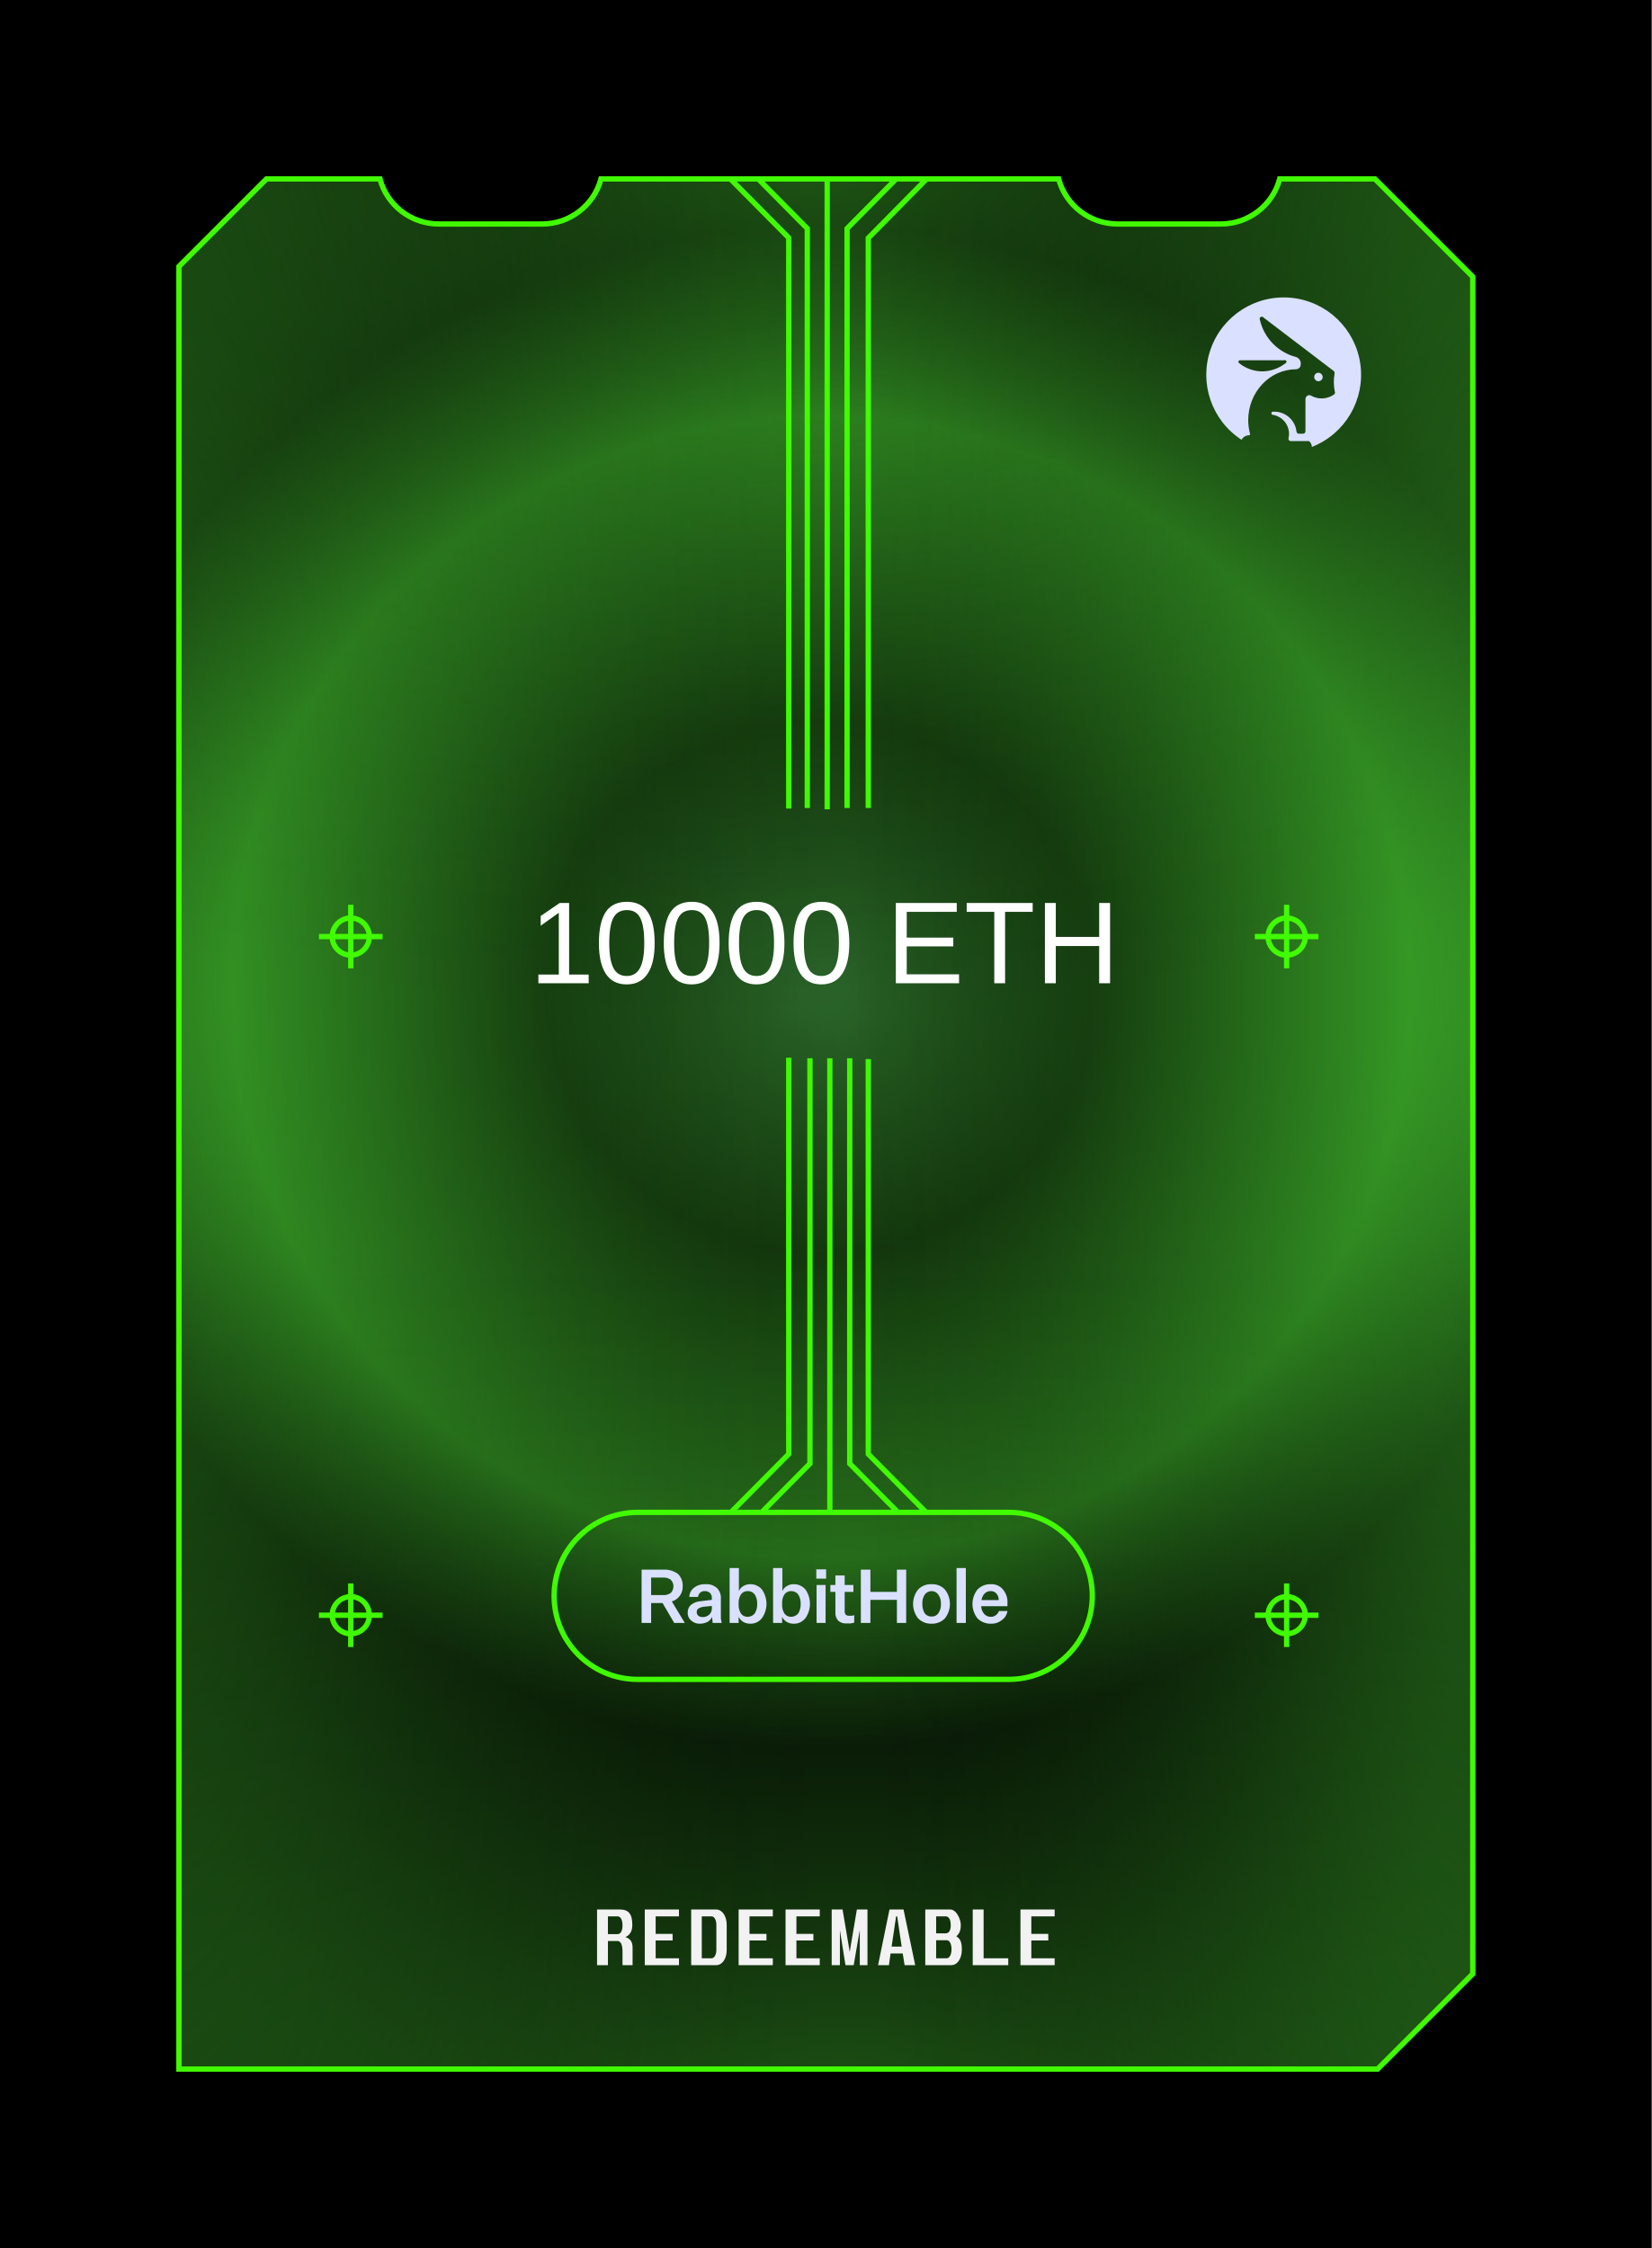
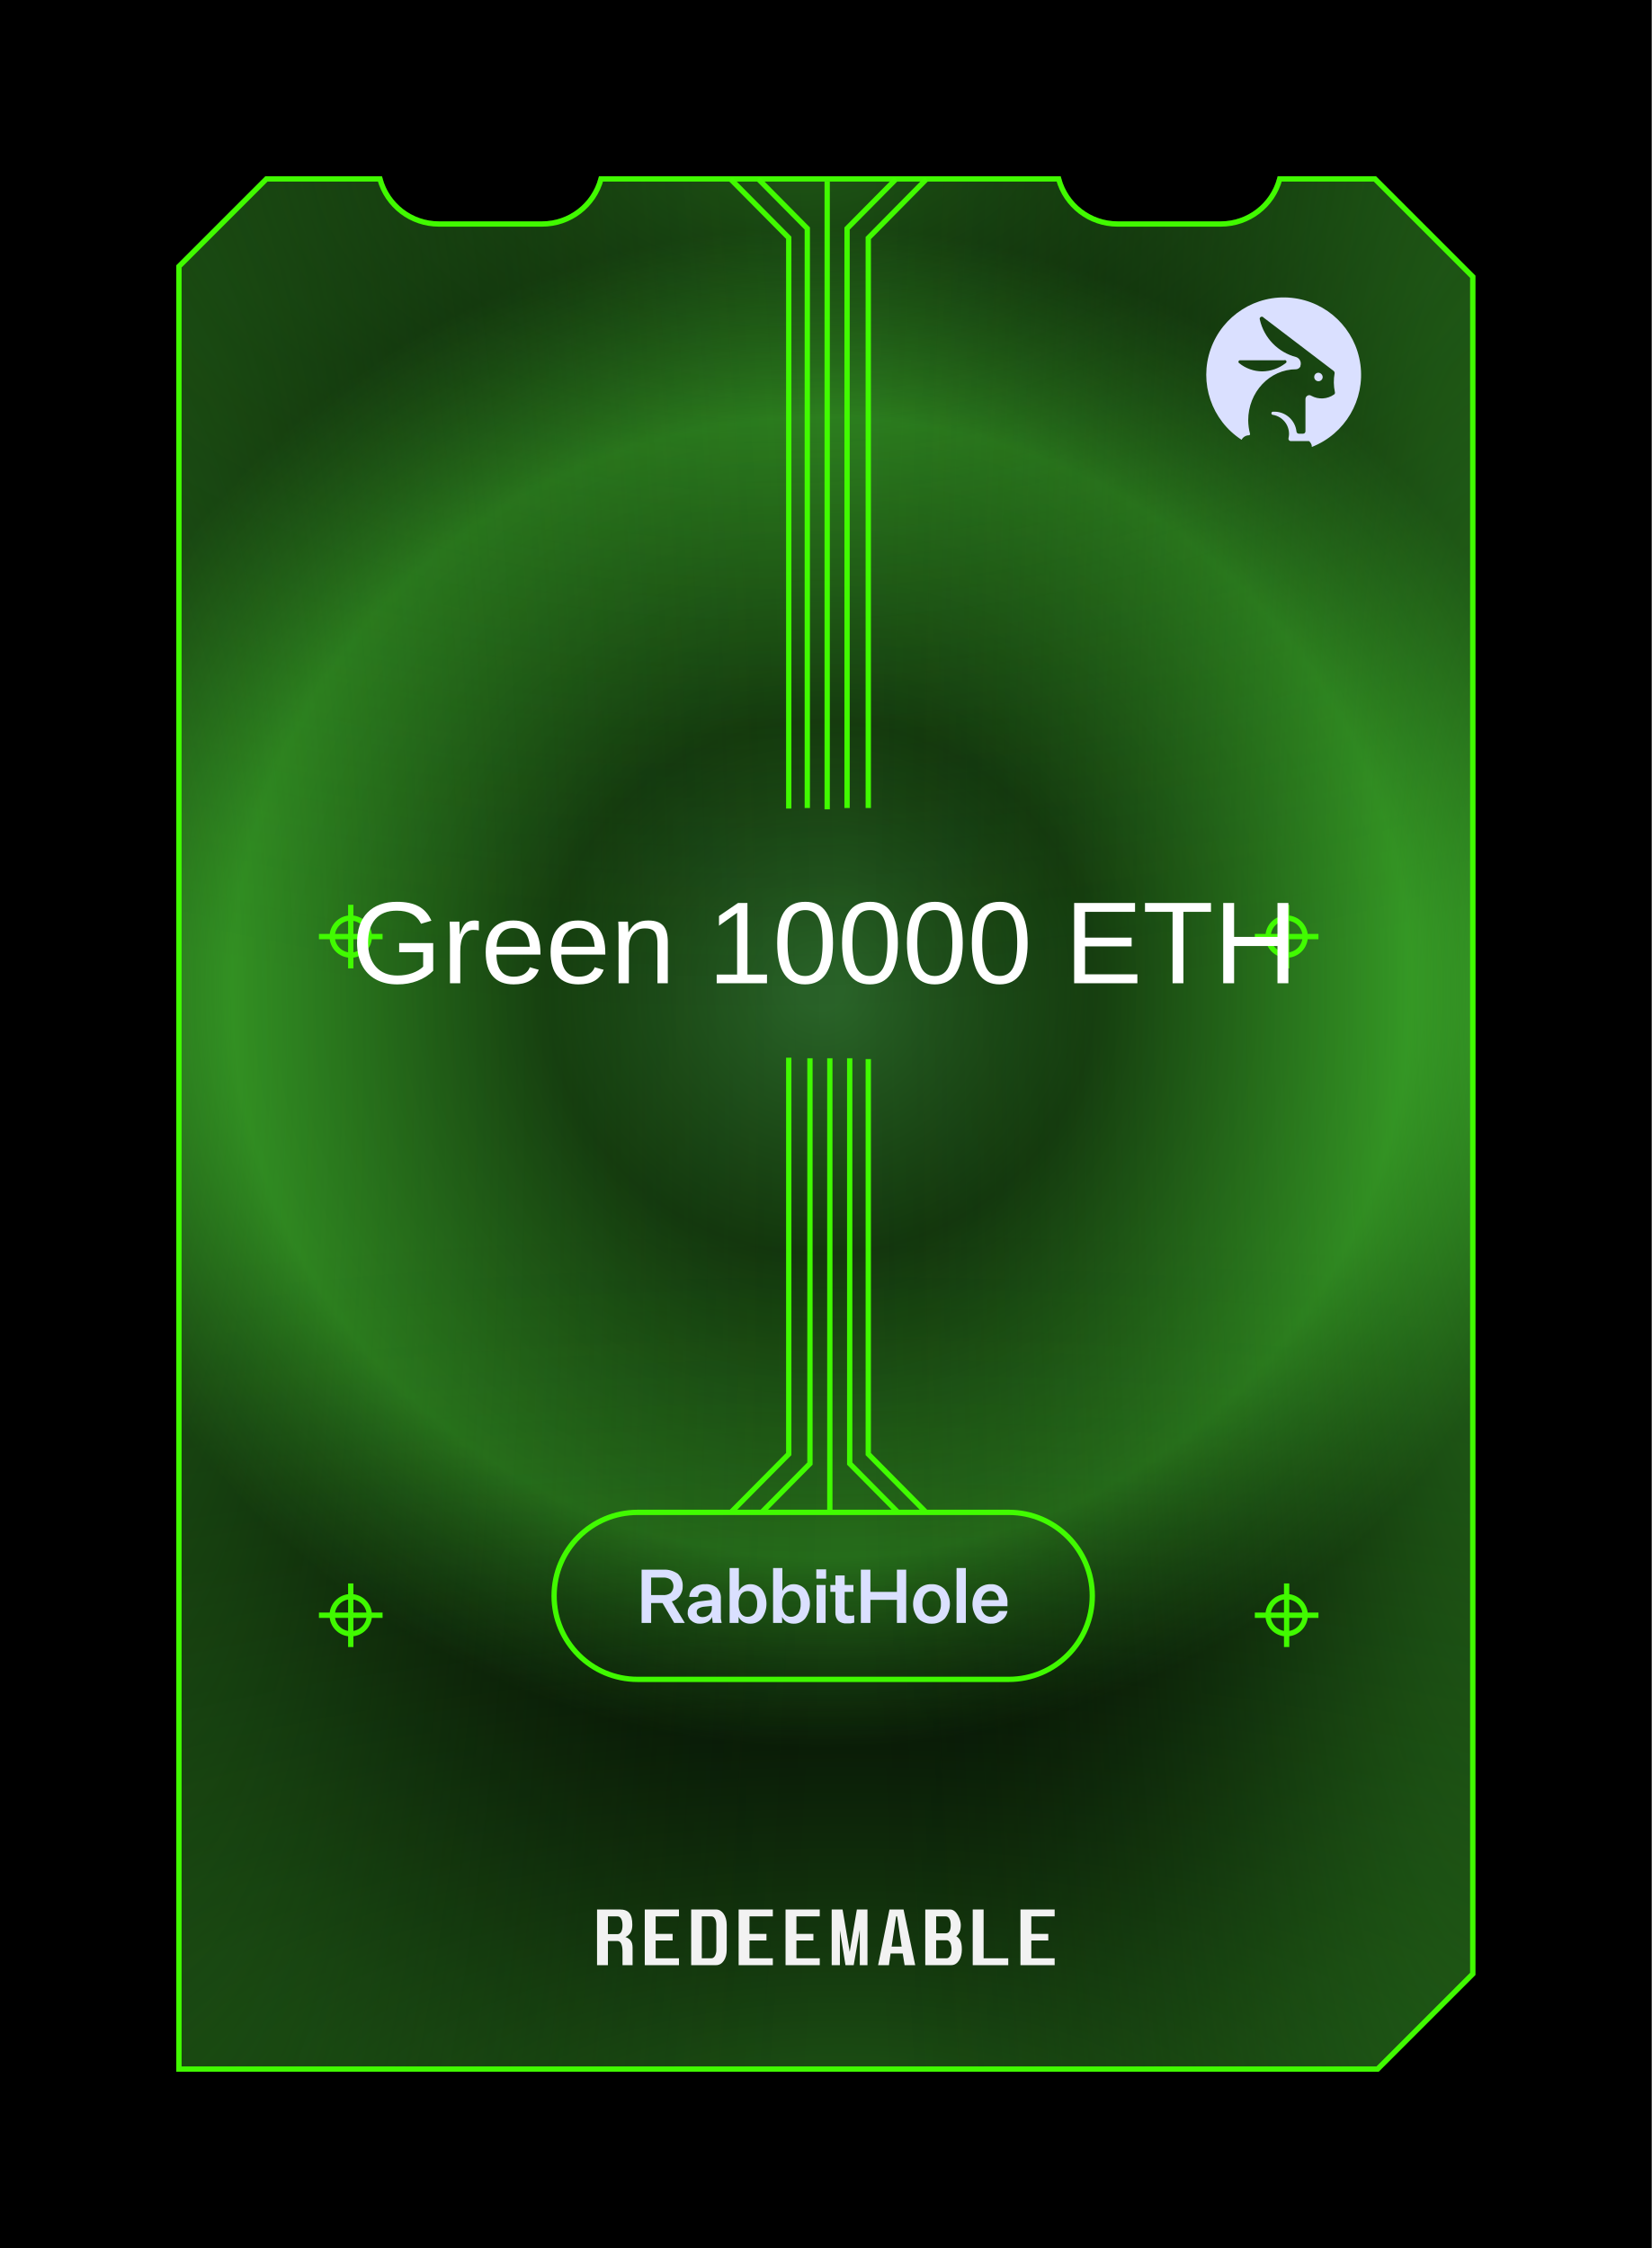
<svg xmlns="http://www.w3.org/2000/svg" xmlns:xlink="http://www.w3.org/1999/xlink" width="623" height="848">
  <defs>
    <radialGradient id="A" cx="18.03" cy="-23.85" r="1" gradientTransform="matrix(-750 4.01 -3.89 -727.99 13738.75 -17063.51)" gradientUnits="userSpaceOnUse">
      <stop offset=".01" stop-color="#6aff67" stop-opacity=".39" />
      <stop offset=".14" stop-color="#59ff3e" stop-opacity=".22" />
      <stop offset=".3" stop-color="#4ad433" stop-opacity=".52" />
      <stop offset=".4" stop-color="#3eb42b" stop-opacity="0" />
      <stop offset="1" stop-opacity="0" />
    </radialGradient>
    <radialGradient id="B" cx="17.91" cy="-23.86" r="1" gradientTransform="matrix(8,333,-579.59,13.92,-13669.05,-5581.04)" gradientUnits="userSpaceOnUse">
      <stop offset="0" stop-color="#59ff3e" stop-opacity=".35" />
      <stop offset="1" stop-opacity="0" />
    </radialGradient>
    <radialGradient xlink:href="#B" id="C" cx="18.09" cy="-23.91" gradientTransform="matrix(0,-345,877.77,0,21305.27,7045.5)" />
    <radialGradient xlink:href="#B" id="D" cx="17.93" cy="-23.91" gradientTransform="matrix(268,-2,8.57,1148.65,-4548.99,27879.6)" />
    <radialGradient id="E" cx="18.07" cy="-23.87" r="1" gradientTransform="matrix(-242,0,0,-1277.43,4934.5,-30115.86)" gradientUnits="userSpaceOnUse">
      <stop offset="0" stop-color="#59ff3e" stop-opacity=".42" />
      <stop offset="1" stop-opacity="0" />
    </radialGradient>
    <path id="F" d="M399.6 66H225.4A22 22 0 0 1 204 83h-39a22 22 0 0 1-21.4-17h-44L66 99.6V781h453.5l36.5-36.5v-641L518.5 66h-37.1A22 22 0 0 1 460 83h-39a22 22 0 0 1-21.4-17Z" />
  </defs>
  <path d="M.5.5h622v847H.5z" stroke="#000" stroke-miterlimit="10" />
  <path d="M400.1 66.5H225.9a22 22 0 0 1-21.4 17h-39a22 22 0 0 1-21.4-17h-44l-33.6 33.6v681.4H520l36.5-36.5V104L519 66.5h-37.1a22 22 0 0 1-21.4 17h-39a22 22 0 0 1-21.4-17z" fill-opacity=".2" />
  <g transform="translate(.5 .5)">
    <use xlink:href="#F" fill="url(#A)" />
    <use xlink:href="#F" fill="url(#B)" />
    <use xlink:href="#F" fill="url(#C)" />
    <use xlink:href="#F" fill="url(#D)" />
    <use xlink:href="#F" fill="url(#E)" />
  </g>
  <g fill="none" stroke="#42ff00" stroke-width="2">
    <path d="M204.5 84.5a23 23 0 0 0 22.2-17h172.6a23 23 0 0 0 22.2 17h39a23 23 0 0 0 22.2-17h35.9l36.9 36.9v640.2l-35.9 35.9H67.5v-680l33-33h42.8a23 23 0 0 0 22.2 17z" stroke-opacity=".97" />
    <path d="M312 305.3V68.5m-7.5 236.3V86.2L286 67.5m33.5 237.3V86.2L338 67.5M297.5 305V89.7l-22-22.2m52 237.3v-215l22-22.3M313 399.2v170.6m7.5-170.6v152.9l18.5 18.7m-33.5-171.6v152.9L287 570.8m40.5-171.3v149l22 22.2m-52-171.7v149.5l-22 22.2M209 602c0-17.397 14.103-31.5 31.5-31.5h140c17.397 0 31.5 14.103 31.5 31.5s-14.103 31.5-31.5 31.5h-140c-17.397 0-31.5-14.103-31.5-31.5zm276.3-260.7v12m0 0v12m0-12h-12m12 0h12m-12 7a7 7 0 1 1 0-14 7 7 0 1 1 0 14zm-353-19v12m0 0v12m0-12h-12m12 0h12m-12 7a7 7 0 1 1 0-14 7 7 0 1 1 0 14zm353 237v12m0 0v12m0-12h-12m12 0h12m-12 7a7 7 0 1 1 0-14 7 7 0 1 1 0 14zm-353-19v12m0 0v12m0-12h-12m12 0h12m-12 7a7 7 0 1 1 0-14 7 7 0 1 1 0 14z" stroke-opacity=".97" />
  </g>
  <path d="M225.2 720.3v21h4.1v-9.1h3.6c1.2 0 1.9 1.3 1.9 4v5.1h3.8v-6.6c0-2.4-1-3.4-2.7-4 1.9-.8 2.6-2.5 2.6-4.6 0-4.1-1.4-5.8-4.7-5.8zm4.1 2.6h3.6c1.2 0 1.9 1.3 1.9 3.4s-.7 3.3-1.9 3.3h-3.6zm13.9-2.6v21h12.9v-2.6h-8.8V732h6.4v-2.5h-6.4v-6.6h8.8v-2.6zm17.5 0v21h9.4c2.4 0 4-2.5 4-5.7v-9.5c0-3.3-1.7-5.8-4-5.8zm4 2.6h3.7c1.1 0 1.8 1.5 1.8 3.2v9.5c0 1.6-.7 3.1-1.8 3.1h-3.7zm13.9-2.6v21h12.9v-2.6h-8.8V732h6.4v-2.5h-6.4v-6.6h8.8v-2.6zm17.7 0v21h12.9v-2.6h-8.8V732h6.4v-2.5h-6.4v-6.6h8.8v-2.6zm17.4 0v21h3.1v-13.2l2.1 13.2h3.1l2.3-13.3v13.3h2.9v-21h-4l-2.7 16-2.7-16zm27.5 21h4l-4.4-21h-5.3l-4.3 21h4.1l.6-4.4h4.6zm-3.2-18.4h.4l1.7 11.4h-3.8zm11-2.6v21h9.8c2.4 0 4-2.6 4-5.9s-.9-4.2-2.1-5c1.2-.9 1.7-2.3 1.7-4.3s-1.6-5.8-4-5.8zm4.1 2.6h3.6c1.2 0 1.9 1.2 1.9 3.3s-.7 3.1-1.9 3.1h-3.6zm0 9h4c1.1 0 1.8 1.5 1.8 3.4s-.7 3.4-1.8 3.4h-4zm13.8-11.6v21h13.4v-2.6H371v-18.4zm18 0v21h12.9v-2.6H389V732h6.4v-2.5H389v-6.6h8.8v-2.6z" fill="#f2f2f2" />
  <path d="M245.6 604.7v7.5H242v-20.1h8.3a8.67 8.67 0 0 1 5.4 1.6 6.11 6.11 0 0 1 1.8 4.7 5.7 5.7 0 0 1-4.1 5.7l4.9 8.1h-4l-4.4-7.5zm0-9.6v6.6h4.3a4.6 4.6 0 0 0 3.1-.8 3.59 3.59 0 0 0 0-5 4.6 4.6 0 0 0-3.1-.8zm26.6 17.1h-3.4c0-.4-.1-.8-.1-1.2a3.7 3.7 0 0 1-.1-1.1 3.89 3.89 0 0 1-1.7 1.9 6.12 6.12 0 0 1-2.9.7 4.51 4.51 0 0 1-3.3-1.2 3.5 3.5 0 0 1-1.3-3 3.7 3.7 0 0 1 1.2-2.9 6.65 6.65 0 0 1 3.8-1.4l4.1-.5v-.7a2.49 2.49 0 0 0-.7-1.9 2.72 2.72 0 0 0-1.9-.7 2.37 2.37 0 0 0-1.8.6 2.3 2.3 0 0 0-.8 1.6H260a4.49 4.49 0 0 1 1.8-3.5 6.35 6.35 0 0 1 4.2-1.3 6 6 0 0 1 4.4 1.4 5.29 5.29 0 0 1 1.5 4.1v7.5zm-9.4-4.1a1.7 1.7 0 0 0 .6 1.4 2.5 2.5 0 0 0 1.6.5 3.68 3.68 0 0 0 2.5-.9 3.22 3.22 0 0 0 1-2.5v-.8l-3.1.3a5.09 5.09 0 0 0-2 .7 1.49 1.49 0 0 0-.6 1.3zm20.2 4.4a5.21 5.21 0 0 1-2.7-.7 4.41 4.41 0 0 1-1.7-1.9v2.3h-3.4v-20.7h3.5v8.7a3.89 3.89 0 0 1 1.7-1.9 4.59 4.59 0 0 1 2.6-.7 5.61 5.61 0 0 1 4.4 2 9.42 9.42 0 0 1 0 10.8 5.4 5.4 0 0 1-4.4 2.1zm-1-12.3a3 3 0 0 0-2.5 1.2 5.68 5.68 0 0 0-.9 3.4v.5a5.92 5.92 0 0 0 .9 3.4 3 3 0 0 0 2.5 1.2 3.39 3.39 0 0 0 2.7-1.3 6.4 6.4 0 0 0 .9-3.6 6.08 6.08 0 0 0-.9-3.5 3.1 3.1 0 0 0-2.7-1.3zm17.4 12.3a5 5 0 0 1-2.7-.7 4.41 4.41 0 0 1-1.7-1.9v2.3h-3.4v-20.7h3.5v8.7a3.89 3.89 0 0 1 1.7-1.9 4.59 4.59 0 0 1 2.6-.7 5.61 5.61 0 0 1 4.4 2 9.42 9.42 0 0 1 0 10.8 5.4 5.4 0 0 1-4.4 2.1zm-1-12.3a3 3 0 0 0-2.5 1.2 5.68 5.68 0 0 0-.9 3.4v.5a5.92 5.92 0 0 0 .9 3.4 3 3 0 0 0 2.5 1.2 3.5 3.5 0 0 0 2.7-1.3 6.4 6.4 0 0 0 .9-3.6 6.08 6.08 0 0 0-.9-3.5 3.21 3.21 0 0 0-2.7-1.3zm13.2-4.7h-3.7V592h3.7zm-.2 16.7H308v-14.3h3.4zm9-2.7h.9l.9-.2v2.8l-1.4.3h-1.4a4.41 4.41 0 0 1-3.2-1 4.21 4.21 0 0 1-1.1-3.1v-7.8h-1.9v-2.6h1.9v-3.6h3.5v3.6h3.3v2.6h-3.3v7.2a2 2 0 0 0 .4 1.4 1.82 1.82 0 0 0 1.4.4zm7.9 2.7h-3.6v-20.1h3.6v8.4h10v-8.4h3.5v20.1h-3.5v-8.7h-10zm23.1-14.6a6.48 6.48 0 0 1 5 2 8.77 8.77 0 0 1 0 10.9 6.69 6.69 0 0 1-5 2 6.89 6.89 0 0 1-5.1-2 8.77 8.77 0 0 1 0-10.9 6.63 6.63 0 0 1 5.1-2zm0 2.6a3.22 3.22 0 0 0-2.6 1.3 5.77 5.77 0 0 0-.9 3.5 6.4 6.4 0 0 0 .9 3.6 3.1 3.1 0 0 0 2.6 1.2 2.9 2.9 0 0 0 2.5-1.2 5.68 5.68 0 0 0 1-3.6 5.4 5.4 0 0 0-1-3.5 3 3 0 0 0-2.5-1.3zm12.9-8.7v20.7h-3.5v-20.7zm12.5 16.2h3.2a5.19 5.19 0 0 1-2.2 3.5 6.07 6.07 0 0 1-4.1 1.3 6.88 6.88 0 0 1-5-2 8.77 8.77 0 0 1 0-10.9 6.69 6.69 0 0 1 5-2 5.49 5.49 0 0 1 4.6 2 7.29 7.29 0 0 1 1.7 5.2v1.1h-9.9a4.62 4.62 0 0 0 1.1 2.9 3.32 3.32 0 0 0 2.5 1.1 2.9 2.9 0 0 0 1.9-.6 3.41 3.41 0 0 0 1.2-1.6zm-3.1-7.5a3 3 0 0 0-2.3.9 4.55 4.55 0 0 0-1.2 2.5h6.5a3.61 3.61 0 0 0-.8-2.4 2.7 2.7 0 0 0-2.2-1zm121.1-431.6c12.565-4.904 20.136-17.775 18.317-31.14s-12.555-23.744-25.973-25.112-26.027 6.634-30.504 19.357.343 26.857 11.661 34.194a3.2 3.2 0 0 1 2.8-1.7c.2 0 .5-.3.4-.5a21.47 21.47 0 0 1-.7-5.1c0-10.7 8.1-19.3 18.1-19.3a1.92 1.92 0 0 0 1.6-1.1v-.2a2.6 2.6 0 0 0-1.6-3.3 18.91 18.91 0 0 1-13.7-14.1.81.81 0 0 1 1.4-.8l26.4 20.1a1.08 1.08 0 0 1 .4.9 18.25 18.25 0 0 0 .1 7.1.79.79 0 0 1-.3.9 8.1 8.1 0 0 1-8.6.5 1.38 1.38 0 0 0-1.1-.2 1.51 1.51 0 0 0-1.1 1.4v12.2a.9.9 0 0 1-.9.9h-1.6a.9.9 0 0 1-.9-.9 8.4 8.4 0 0 0-8.1-7.4h-.8a.6.6 0 1 0 .1 1.2 7.3 7.3 0 0 1 6 7.3 7.52 7.52 0 0 1-.2 1.5.9.9 0 0 0 .68 1.08h7.02a1.21 1.21 0 0 1 .5.5 2.58 2.58 0 0 1 .6 1.72zM467.4 137a.6.6 0 0 1 .4-1.1h16.6c.304-.138.662-.004.8.3s.004.662-.3.8a14.56 14.56 0 0 1-8.8 3.1 14 14 0 0 1-8.7-3.1zm31.5 5.3a1.6 1.6 0 0 1-3.197-.131 1.6 1.6 0 0 1 1.597-1.569 1.7 1.7 0 0 1 1.6 1.7z" fill="#dae0ff" />
-   <text alignment-baseline="middle" text-anchor="middle" transform="translate(311 370.9)" font-size="44" fill="#fff" font-family="ArialMT, Arial">10000 ETH</text>
+   <text alignment-baseline="middle" text-anchor="middle" transform="translate(311 370.9)" font-size="44" fill="#fff" font-family="ArialMT, Arial">Green 10000 ETH</text>
</svg>
